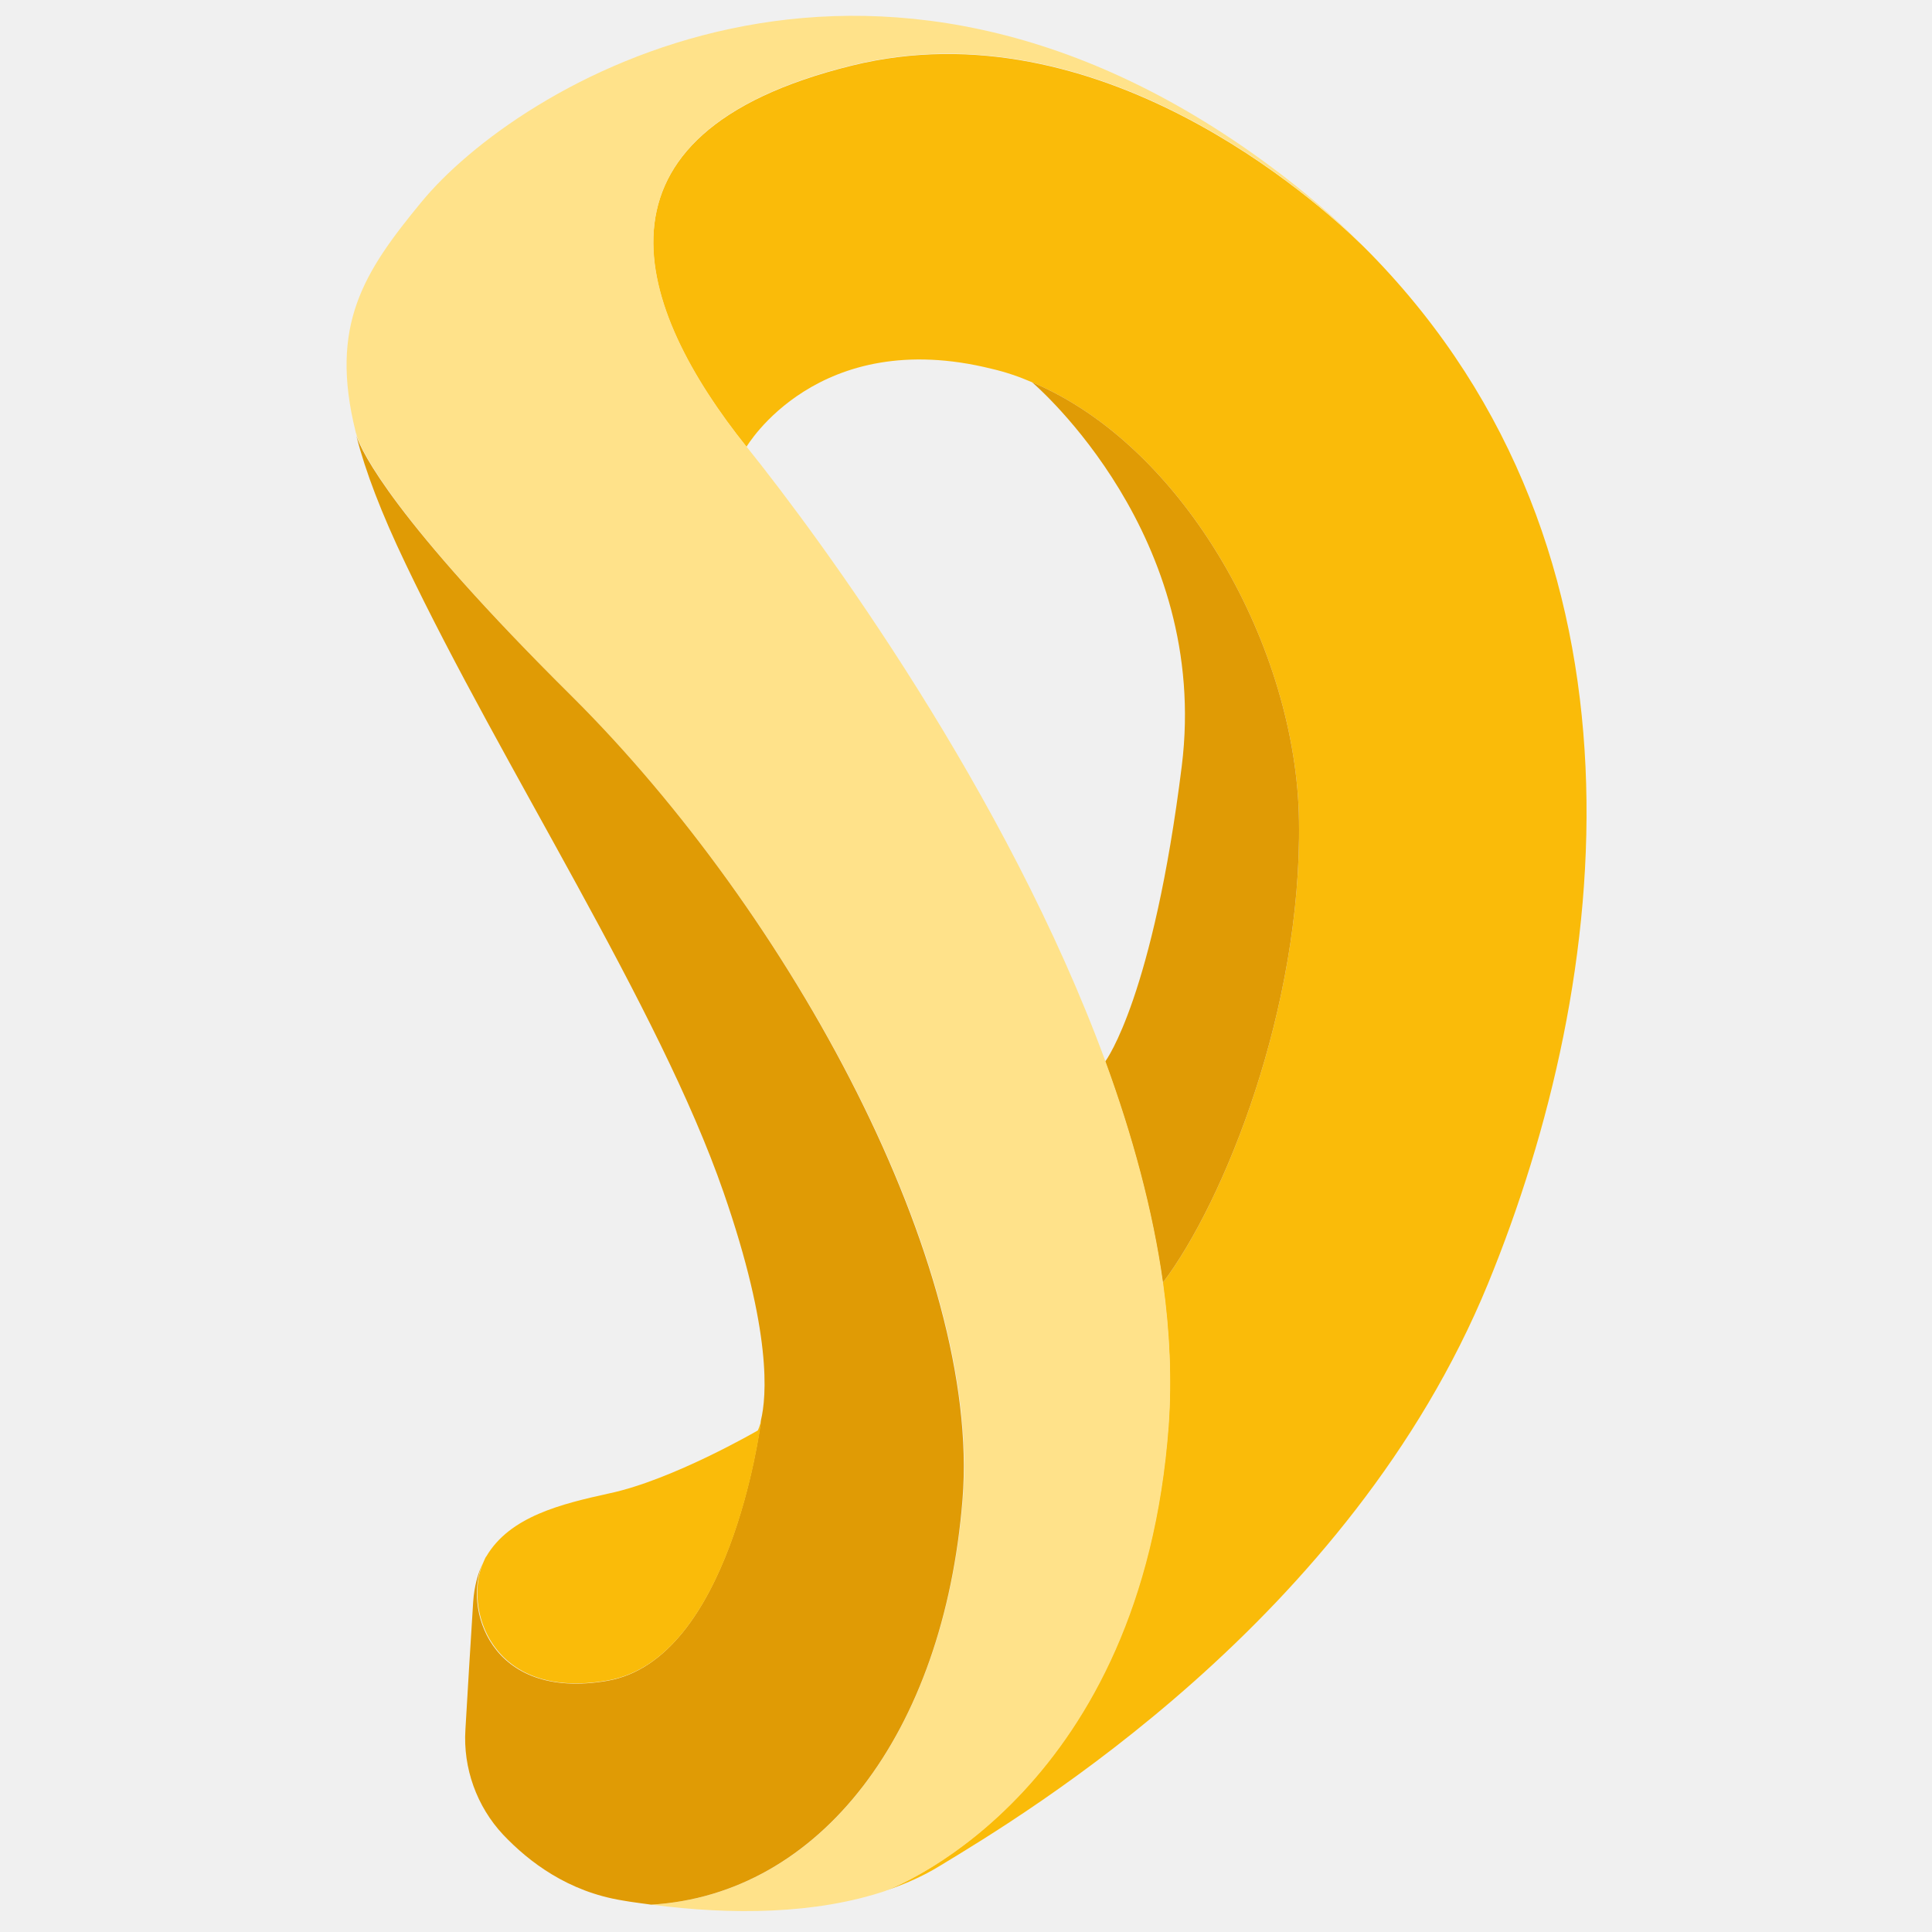
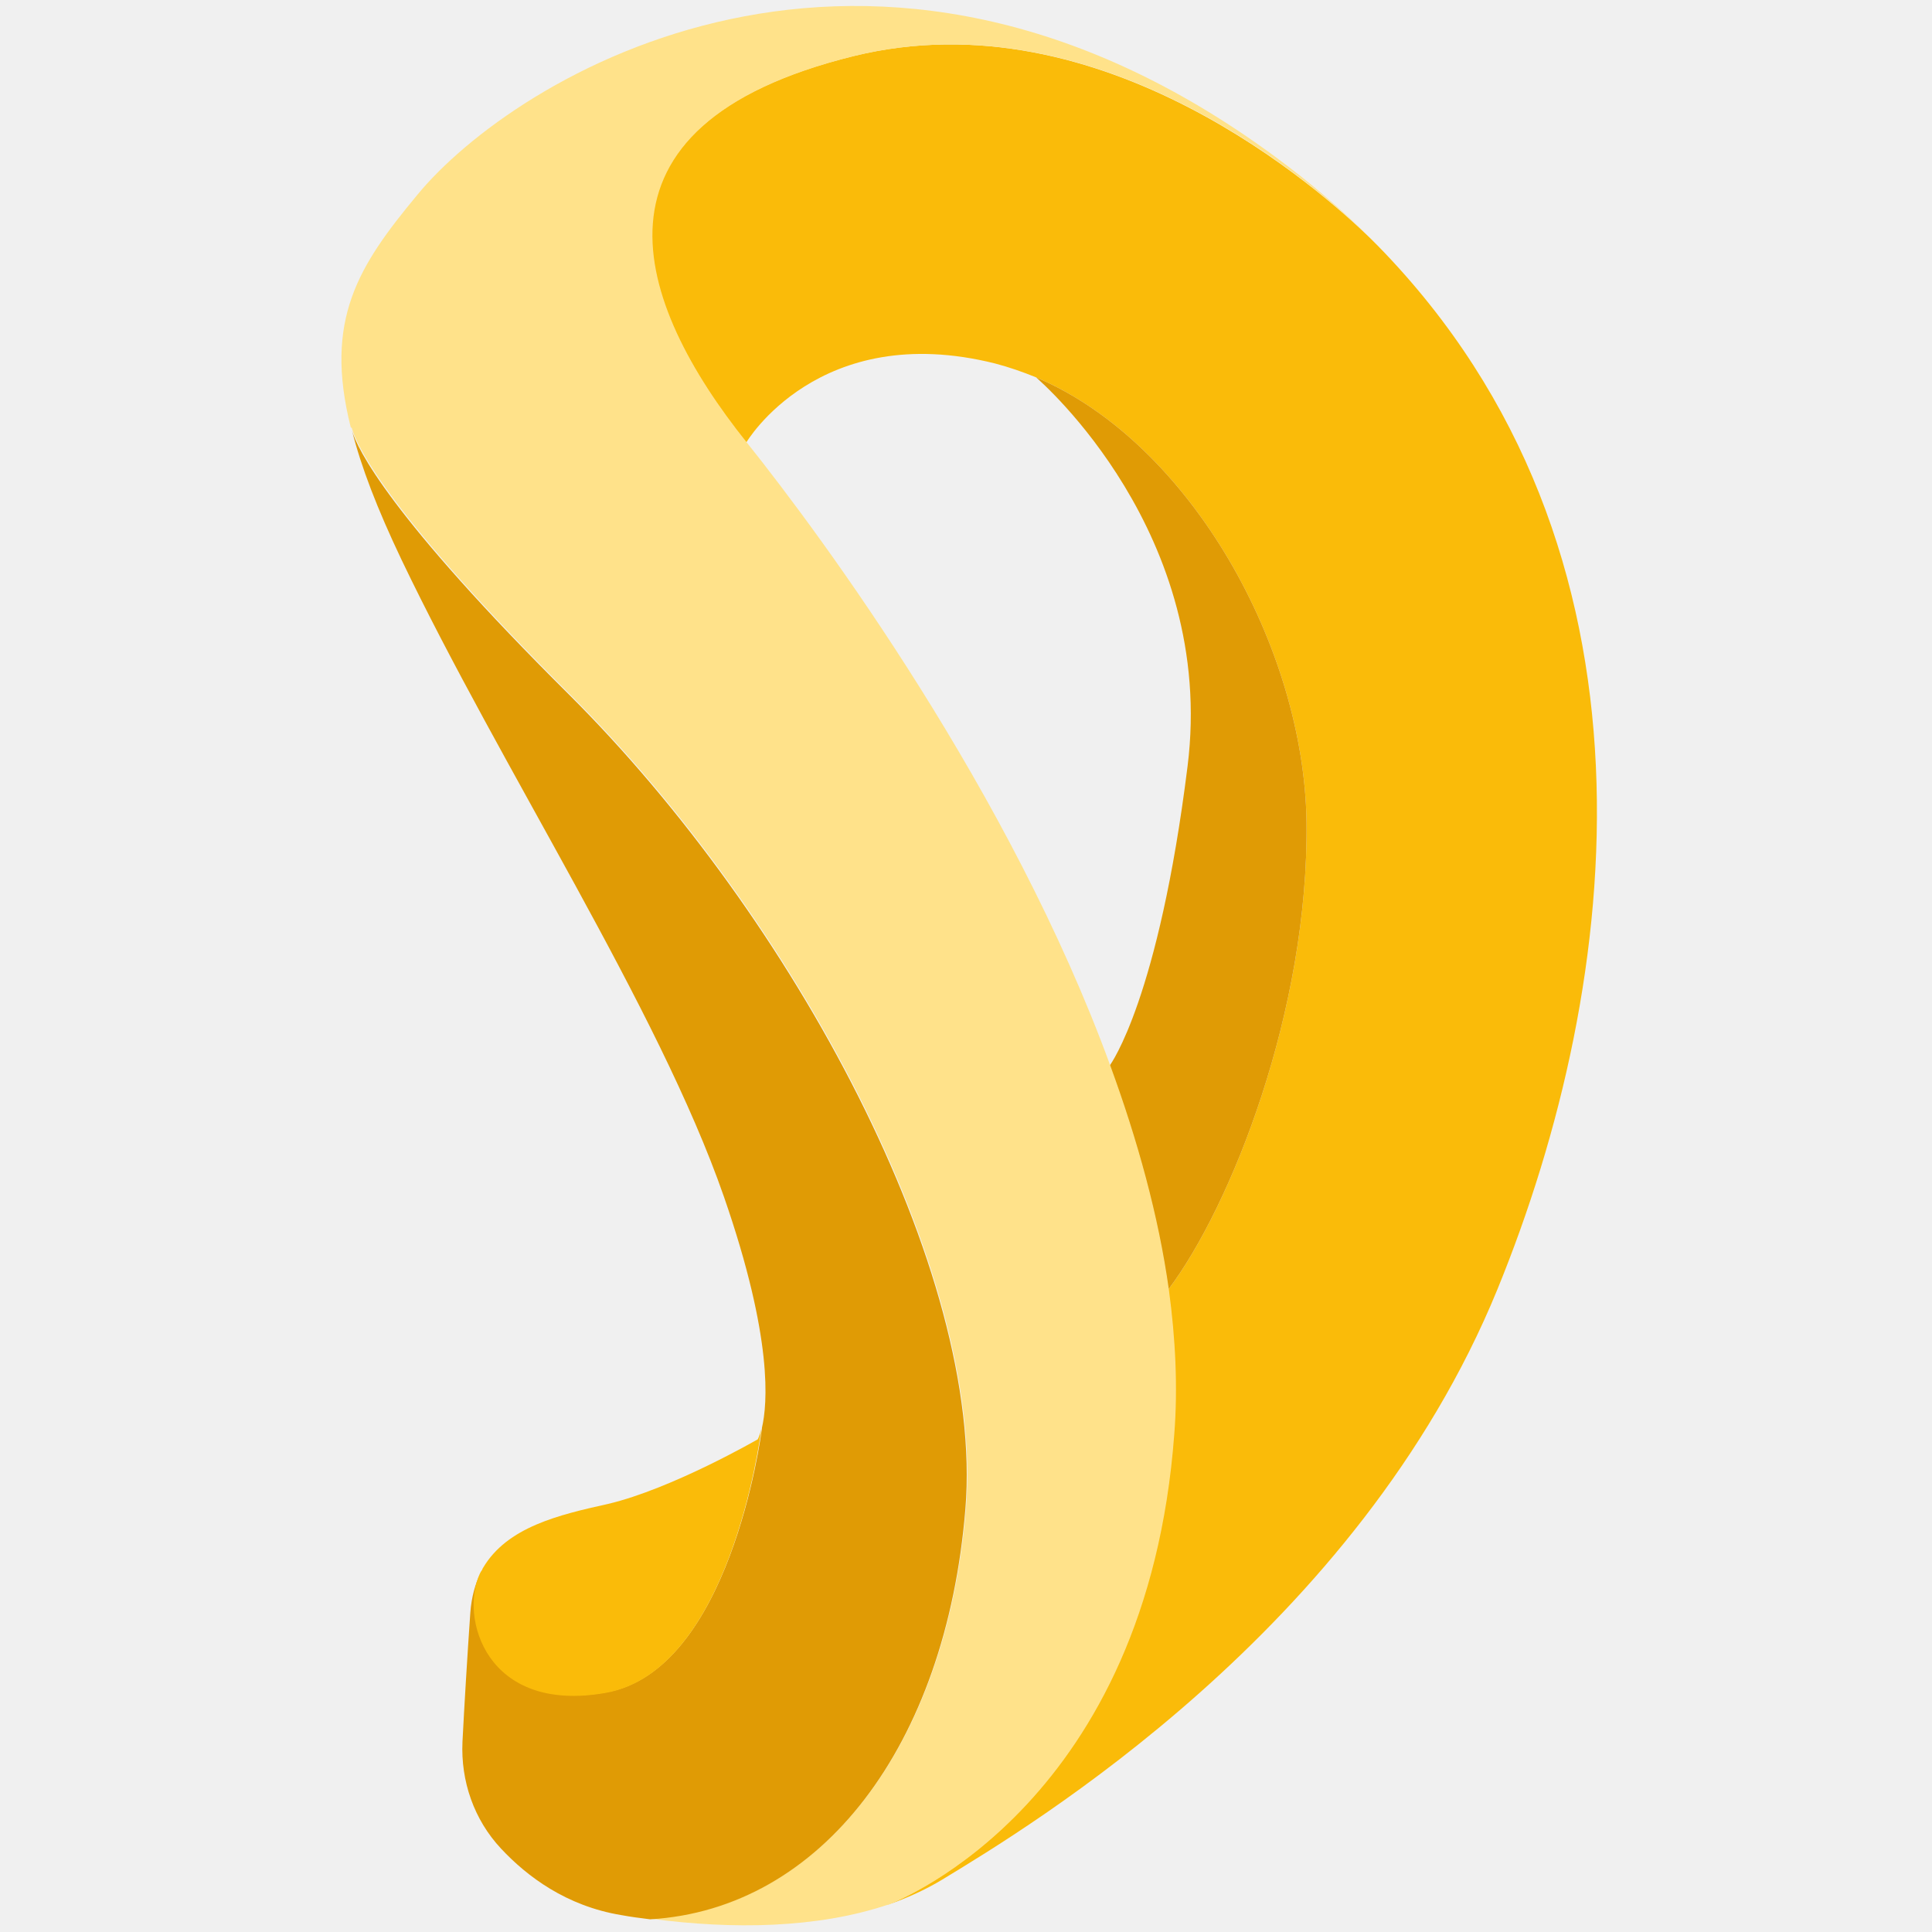
- <svg xmlns="http://www.w3.org/2000/svg" xmlns:xlink="http://www.w3.org/1999/xlink" version="1.1" id="Слой_1" x="0px" y="0px" viewBox="0 0 257 257" style="enable-background:new 0 0 257 257;" xml:space="preserve">
-   <style type="text/css">
- 	.st0{fill:#FABB09;}
- 	.st1{fill:#E09B05;}
- 	.st2{fill:#FFE28A;}
- 	.st3{fill:#FBBF0F;}
- 	.st4{fill:#23366D;}
- 	.st5{fill:#FFD352;}
- 	.st6{fill:#1D5FB5;}
- 	.st7{clip-path:url(#SVGID_2_);}
- 	.st8{fill:#143175;}
- 	.st9{fill:#192753;}
- 	.st10{fill:#2068C7;}
- 	.st11{fill:#193578;}
- 	.st12{fill:#4C6296;}
- 	.st13{opacity:0.3;fill:#143175;}
- 	.st14{opacity:0.9;fill:url(#SVGID_3_);}
- 	.st15{opacity:0.9;fill:url(#SVGID_4_);}
- 	.st16{fill:#1C5AAB;}
- 	.st17{fill:#1B56A3;}
- 	.st18{fill:url(#SVGID_5_);}
- 	.st19{fill:url(#SVGID_6_);}
- 	.st20{fill:url(#SVGID_7_);}
- 	.st21{fill:url(#SVGID_8_);}
- 	.st22{fill:url(#SVGID_9_);}
- 	.st23{fill:url(#SVGID_10_);}
- 	.st24{clip-path:url(#SVGID_12_);fill:#143175;}
- 	.st25{fill:#F22A76;}
- 	.st26{fill:#F29F05;}
- 	.st27{fill:#FFFFFF;}
- 	.st28{fill:#10285E;}
- 	.st29{fill:none;stroke:#80879A;stroke-linecap:round;stroke-linejoin:round;stroke-miterlimit:10;}
- 	.st30{fill:#3EC4FD;}
- 	.st31{fill:#3D1F5E;}
- 	.st32{fill:#E9AD9E;}
- 	.st33{fill:#FF9E4D;}
- 	.st34{fill:#FFF76B;}
- 	.st35{fill:#361957;}
- 	.st36{fill:#5A195E;}
- 	.st37{fill:#7DE6F6;}
- 	.st38{fill:#C6A0DE;}
- 	.st39{fill:#607BF3;}
- 	.st40{fill:#7593D9;}
- 	.st41{fill:#76CDFF;}
- 	.st42{fill:#771D5A;}
- 	.st43{fill:#FF6946;}
- 	.st44{fill:#C23B34;}
- 	.st45{fill:#8C1F64;}
- 	.st46{fill:#4F113E;}
- 	.st47{fill:#FEE9C9;}
- 	.st48{fill:#C29A99;}
- 	.st49{fill:url(#SVGID_13_);}
- 	.st50{fill:none;stroke:#FFFFFF;stroke-width:6;stroke-linecap:round;stroke-linejoin:round;stroke-miterlimit:10;}
- 	.st51{fill:#FEB5F4;}
- 	.st52{fill:#FFEAFC;}
- 	.st53{fill:#1DA1F2;}
- 	.st54{fill:#1C88CF;}
- 	.st55{fill:#77C7F7;}
- 	.st56{opacity:0.39;fill:#143175;}
- 	.st57{fill:none;stroke:#FFFFFF;stroke-linecap:round;stroke-linejoin:round;stroke-miterlimit:10;}
- 	.st58{fill:none;stroke:#143175;stroke-miterlimit:10;}
- 	.st59{clip-path:url(#SVGID_15_);}
- 	.st60{opacity:0.3;clip-path:url(#SVGID_15_);fill:#143175;}
- 	.st61{fill:url(#SVGID_16_);}
- 	.st62{fill:url(#SVGID_17_);}
- 	.st63{fill:url(#SVGID_18_);}
- 	.st64{opacity:0.3;fill:url(#SVGID_19_);}
- 	.st65{fill:#D88F07;}
- 	.st66{fill:#FFD405;}
- 	.st67{fill:#D3676F;}
- 	.st68{fill:#995663;}
- 	.st69{fill:#697184;}
- 	.st70{fill:#9DB8E4;}
- 	.st71{fill:#8290D8;}
- 	.st72{fill:none;stroke:#FFFFFF;stroke-width:2;stroke-linecap:round;stroke-linejoin:round;stroke-miterlimit:10;}
- 	.st73{fill:none;stroke:#697184;stroke-width:2;stroke-linecap:round;stroke-linejoin:round;stroke-miterlimit:10;}
- 	.st74{fill:url(#SVGID_20_);}
- 	.st75{fill:url(#SVGID_21_);}
- 	.st76{fill:url(#SVGID_22_);}
- 	.st77{fill:url(#SVGID_23_);}
- 	.st78{fill:url(#SVGID_24_);}
- 	.st79{fill:url(#SVGID_25_);}
- 	.st80{clip-path:url(#SVGID_27_);}
- 	.st81{opacity:0.3;clip-path:url(#SVGID_27_);fill:#143175;}
- 	.st82{fill:url(#SVGID_28_);}
- 	.st83{fill:url(#SVGID_29_);}
- 	.st84{fill:url(#SVGID_30_);}
- 	.st85{opacity:0.3;fill:url(#SVGID_31_);}
- 	.st86{fill:url(#SVGID_32_);}
- 	.st87{fill:url(#SVGID_33_);}
- 	.st88{fill:url(#SVGID_34_);}
- 	.st89{fill:url(#SVGID_35_);}
- 	.st90{fill:url(#SVGID_36_);}
- 	.st91{fill:url(#SVGID_37_);}
- 	.st92{fill-rule:evenodd;clip-rule:evenodd;fill:#1D5FB5;}
- 	.st93{fill:#FBBC05;}
- 	.st94{fill:#F2A705;}
- 	.st95{fill:#FBBE0C;}
- 	.st96{fill:#E0A307;}
- 	.st97{fill:#FFD363;}
- 	.st98{fill:#FCCD43;}
- 	.st99{fill:#FBC119;}
- 	.st100{fill:#E8A805;}
- 	.st101{fill:#FFD261;}
- 	.st102{fill:#EBAA05;}
- 	.st103{clip-path:url(#SVGID_39_);}
- 	.st104{fill:#FFD254;}
- 	.st105{fill:#234C98;}
- 	.st106{fill:#3066AE;}
- 	.st107{fill:#55F0A9;}
- 	.st108{fill:#5FADF5;}
- 	.st109{opacity:0.46;fill:#FFFFFF;}
- 	.st110{opacity:0.3;}
- 	.st111{fill:none;stroke:#143175;stroke-width:6;stroke-linecap:round;stroke-linejoin:round;stroke-miterlimit:10;}
- </style>
-   <symbol id="Новый_символ" viewBox="-17.55 -26.84 35.11 53.68">
+ <svg xmlns="http://www.w3.org/2000/svg" width="32px" height="32px" viewBox="0 0 32 32">
+   <g>
    <g>
-       <path class="st0" d="M1.86,16.46c-0.37,0.16-0.75,0.29-1.14,0.38c-4.94,1.23-6.95-2.21-6.95-2.21c-3.12,3.9-4.88,8.86,2.99,10.8    c6.99,1.72,13.17-3.84,14.45-5.09c0.16-0.16,0.24-0.24,0.24-0.24c8.26-8.46,6.86-20.55,3.32-29.18    C10.86-18.59,1.66-24.1-0.75-25.56c-0.47-0.29-0.99-0.52-1.53-0.7c0.43,0.16,7.24,2.92,8,13.17c0.1,1.31,0.03,2.67-0.16,4.04    C7.32-6.72,9.5-1.24,9.42,4.03C9.36,8.89,6.21,14.63,1.86,16.46z" />
-       <path class="st1" d="M9.42,4.03C9.5-1.24,7.32-6.72,5.56-9.05C5.27-6.98,4.69-4.86,3.93-2.78C3.97-2.73,5.29-0.91,6.1,5.59    C6.91,12.1,2,16.34,1.86,16.46C6.21,14.63,9.36,8.89,9.42,4.03z" />
-       <path class="st2" d="M-17.3,15.06c-0.75,3.02,0.23,4.52,1.86,6.5c2.7,3.29,12.63,9.46,24.02,1.04c0.96-0.71,1.84-1.46,2.63-2.25    c-1.28,1.25-7.46,6.81-14.45,5.09c-7.86-1.94-6.11-6.9-2.99-10.8c2.15-2.68,7.37-9.8,10.17-17.42c0.76-2.08,1.34-4.2,1.63-6.27    c0.19-1.37,0.25-2.73,0.16-4.04c-0.75-10.25-7.57-13.01-8-13.17c-0.01,0-0.02-0.01-0.02-0.01c-1.97-0.66-4.34-0.69-6.63-0.39    c4.78,0.28,8.28,4.85,8.82,11.48S-4.95,1.37-11.17,7.56c-5.06,5.03-5.94,6.92-6.1,7.39c0,0.02-0.01,0.03-0.01,0.05    c0,0.01,0,0.02-0.01,0.04C-17.29,15.04-17.3,15.05-17.3,15.06C-17.3,15.06-17.3,15.06-17.3,15.06z" />
-       <path class="st1" d="M-11.17,7.56C-4.95,1.37,0.42-8.55-0.11-15.18s-4.04-11.2-8.82-11.48c-0.27,0.04-0.55,0.07-0.82,0.12    c-1.53,0.25-2.63,1.08-3.37,1.86c-0.75,0.8-1.14,1.89-1.07,2.98c0.06,1,0.14,2.4,0.22,3.62c0.03,0.43,0.13,0.8,0.28,1.11    c-0.57-1.23,0.15-3.93,3.52-3.35c3.45,0.6,4.32,7.11,4.35,7.37c0,0.01,0,0.01,0,0.01c0.16,0.66,0.32,2.49-1.06,6.46    c-1.82,5.25-6.25,12.02-9.01,17.81c-0.68,1.42-1.13,2.6-1.39,3.61C-17.12,14.48-16.24,12.59-11.17,7.56z" />
-       <path class="st0" d="M-5.91-13.23c0,0,0.05,0.09,0.1,0.29c-0.03-0.26-0.9-6.77-4.35-7.37c-3.36-0.59-4.08,2.12-3.52,3.35    c0.01,0.03,0.03,0.06,0.04,0.09c0.01,0.02,0.02,0.05,0.04,0.07c0.67,1.14,2.13,1.49,3.49,1.79C-8.32-14.63-5.91-13.23-5.91-13.23z    " />
-       <path class="st3" d="M-13.64-16.87c-0.01-0.03-0.03-0.06-0.04-0.09C-13.67-16.93-13.65-16.9-13.64-16.87z" />
-       <path class="st3" d="M-17.29,15.03c0-0.01,0.01-0.02,0.01-0.04C-17.29,15.01-17.29,15.02-17.29,15.03z" />
-       <path class="st3" d="M-17.3,15.05c0-0.01,0-0.02,0.01-0.02C-17.3,15.04-17.3,15.05-17.3,15.05z" />
+       <g>
+         <path style="fill:#FABB09;" d="M17.16,6.25c-0.22-0.09-0.45-0.17-0.68-0.23c-2.92-0.73-4.12,1.31-4.12,1.31     c-1.85-2.31-2.89-5.25,1.77-6.4c4.14-1.02,7.8,2.27,8.56,3.01c0.09,0.09,0.14,0.14,0.14,0.14c4.89,5.01,4.06,12.17,1.97,17.28     c-2.31,5.64-7.76,8.9-9.19,9.77c-0.28,0.17-0.59,0.31-0.91,0.42c0.25-0.1,4.29-1.73,4.74-7.8c0.06-0.78,0.02-1.58-0.09-2.39     c1.04-1.38,2.33-4.63,2.29-7.75C21.6,10.74,19.73,7.34,17.16,6.25z" />
+         <path style="fill:#E09B05;" d="M21.64,13.61c0.04,3.12-1.25,6.37-2.29,7.75c-0.17-1.23-0.52-2.48-0.97-3.71     c0.02-0.03,0.81-1.11,1.29-4.96c0.48-3.85-2.43-6.37-2.51-6.44C19.73,7.34,21.6,10.74,21.64,13.61z" />
+         <path style="fill:#FFE28A;" d="M5.81,7.08C5.36,5.29,5.94,4.4,6.91,3.23c1.6-1.95,7.48-5.61,14.23-0.62     c0.57,0.42,1.09,0.87,1.56,1.33c-0.76-0.74-4.42-4.03-8.56-3.01c-4.66,1.15-3.62,4.09-1.77,6.4c1.27,1.59,4.37,5.8,6.02,10.32     c0.45,1.23,0.8,2.49,0.97,3.71c0.11,0.81,0.15,1.62,0.09,2.39c-0.45,6.07-4.49,7.7-4.74,7.8c-0.01,0-0.01,0-0.01,0     c-1.17,0.39-2.57,0.41-3.92,0.23c2.83-0.17,4.9-2.87,5.22-6.8s-2.87-9.8-6.55-13.47c-3-2.98-3.52-4.1-3.61-4.38     c0-0.01-0.01-0.02-0.01-0.03c0-0.01,0-0.01-0.01-0.02C5.81,7.09,5.81,7.09,5.81,7.08C5.81,7.08,5.81,7.08,5.81,7.08z" />
+         <path style="fill:#E09B05;" d="M9.44,11.52c3.68,3.67,6.87,9.54,6.55,13.47s-2.39,6.63-5.22,6.8c-0.16-0.02-0.32-0.04-0.48-0.07     c-0.91-0.15-1.56-0.64-1.99-1.1c-0.45-0.48-0.67-1.12-0.64-1.77c0.03-0.59,0.08-1.42,0.13-2.14c0.02-0.26,0.08-0.47,0.17-0.66     c-0.34,0.73,0.09,2.33,2.08,1.98c2.04-0.36,2.56-4.21,2.58-4.37c0,0,0-0.01,0-0.01c0.09-0.39,0.19-1.47-0.63-3.83     c-1.08-3.11-3.7-7.12-5.34-10.55c-0.4-0.84-0.67-1.54-0.82-2.14C5.91,7.42,6.44,8.54,9.44,11.52z" />
+         <path style="fill:#FABB09;" d="M12.55,23.84c0,0,0.03-0.05,0.06-0.17c-0.02,0.16-0.53,4.01-2.58,4.37     c-1.99,0.35-2.42-1.26-2.08-1.98c0.01-0.02,0.02-0.04,0.03-0.05c0.01-0.01,0.01-0.03,0.02-0.04c0.4-0.68,1.26-0.88,2.07-1.06     C11.13,24.66,12.55,23.84,12.55,23.84z" />
+         <path style="fill:#FBBF0F;" d="M7.98,25.99c-0.01,0.02-0.02,0.04-0.03,0.05C7.96,26.03,7.97,26.01,7.98,25.99z" />
+         <path style="fill:#FBBF0F;" d="M5.81,7.1c0,0.01,0,0.01,0.01,0.02C5.81,7.11,5.81,7.1,5.81,7.1z" />
+         <path style="fill:#FBBF0F;" d="M5.81,7.08c0,0,0,0.01,0,0.01C5.81,7.09,5.81,7.09,5.81,7.08z" />
+       </g>
    </g>
-   </symbol>
-   <use xlink:href="#Новый_символ" width="35.11" height="53.68" x="-17.55" y="-26.84" transform="matrix(4.6965 0 0 -4.6965 128.5546 128.1534)" style="overflow:visible;" />
+   </g>
</svg>
